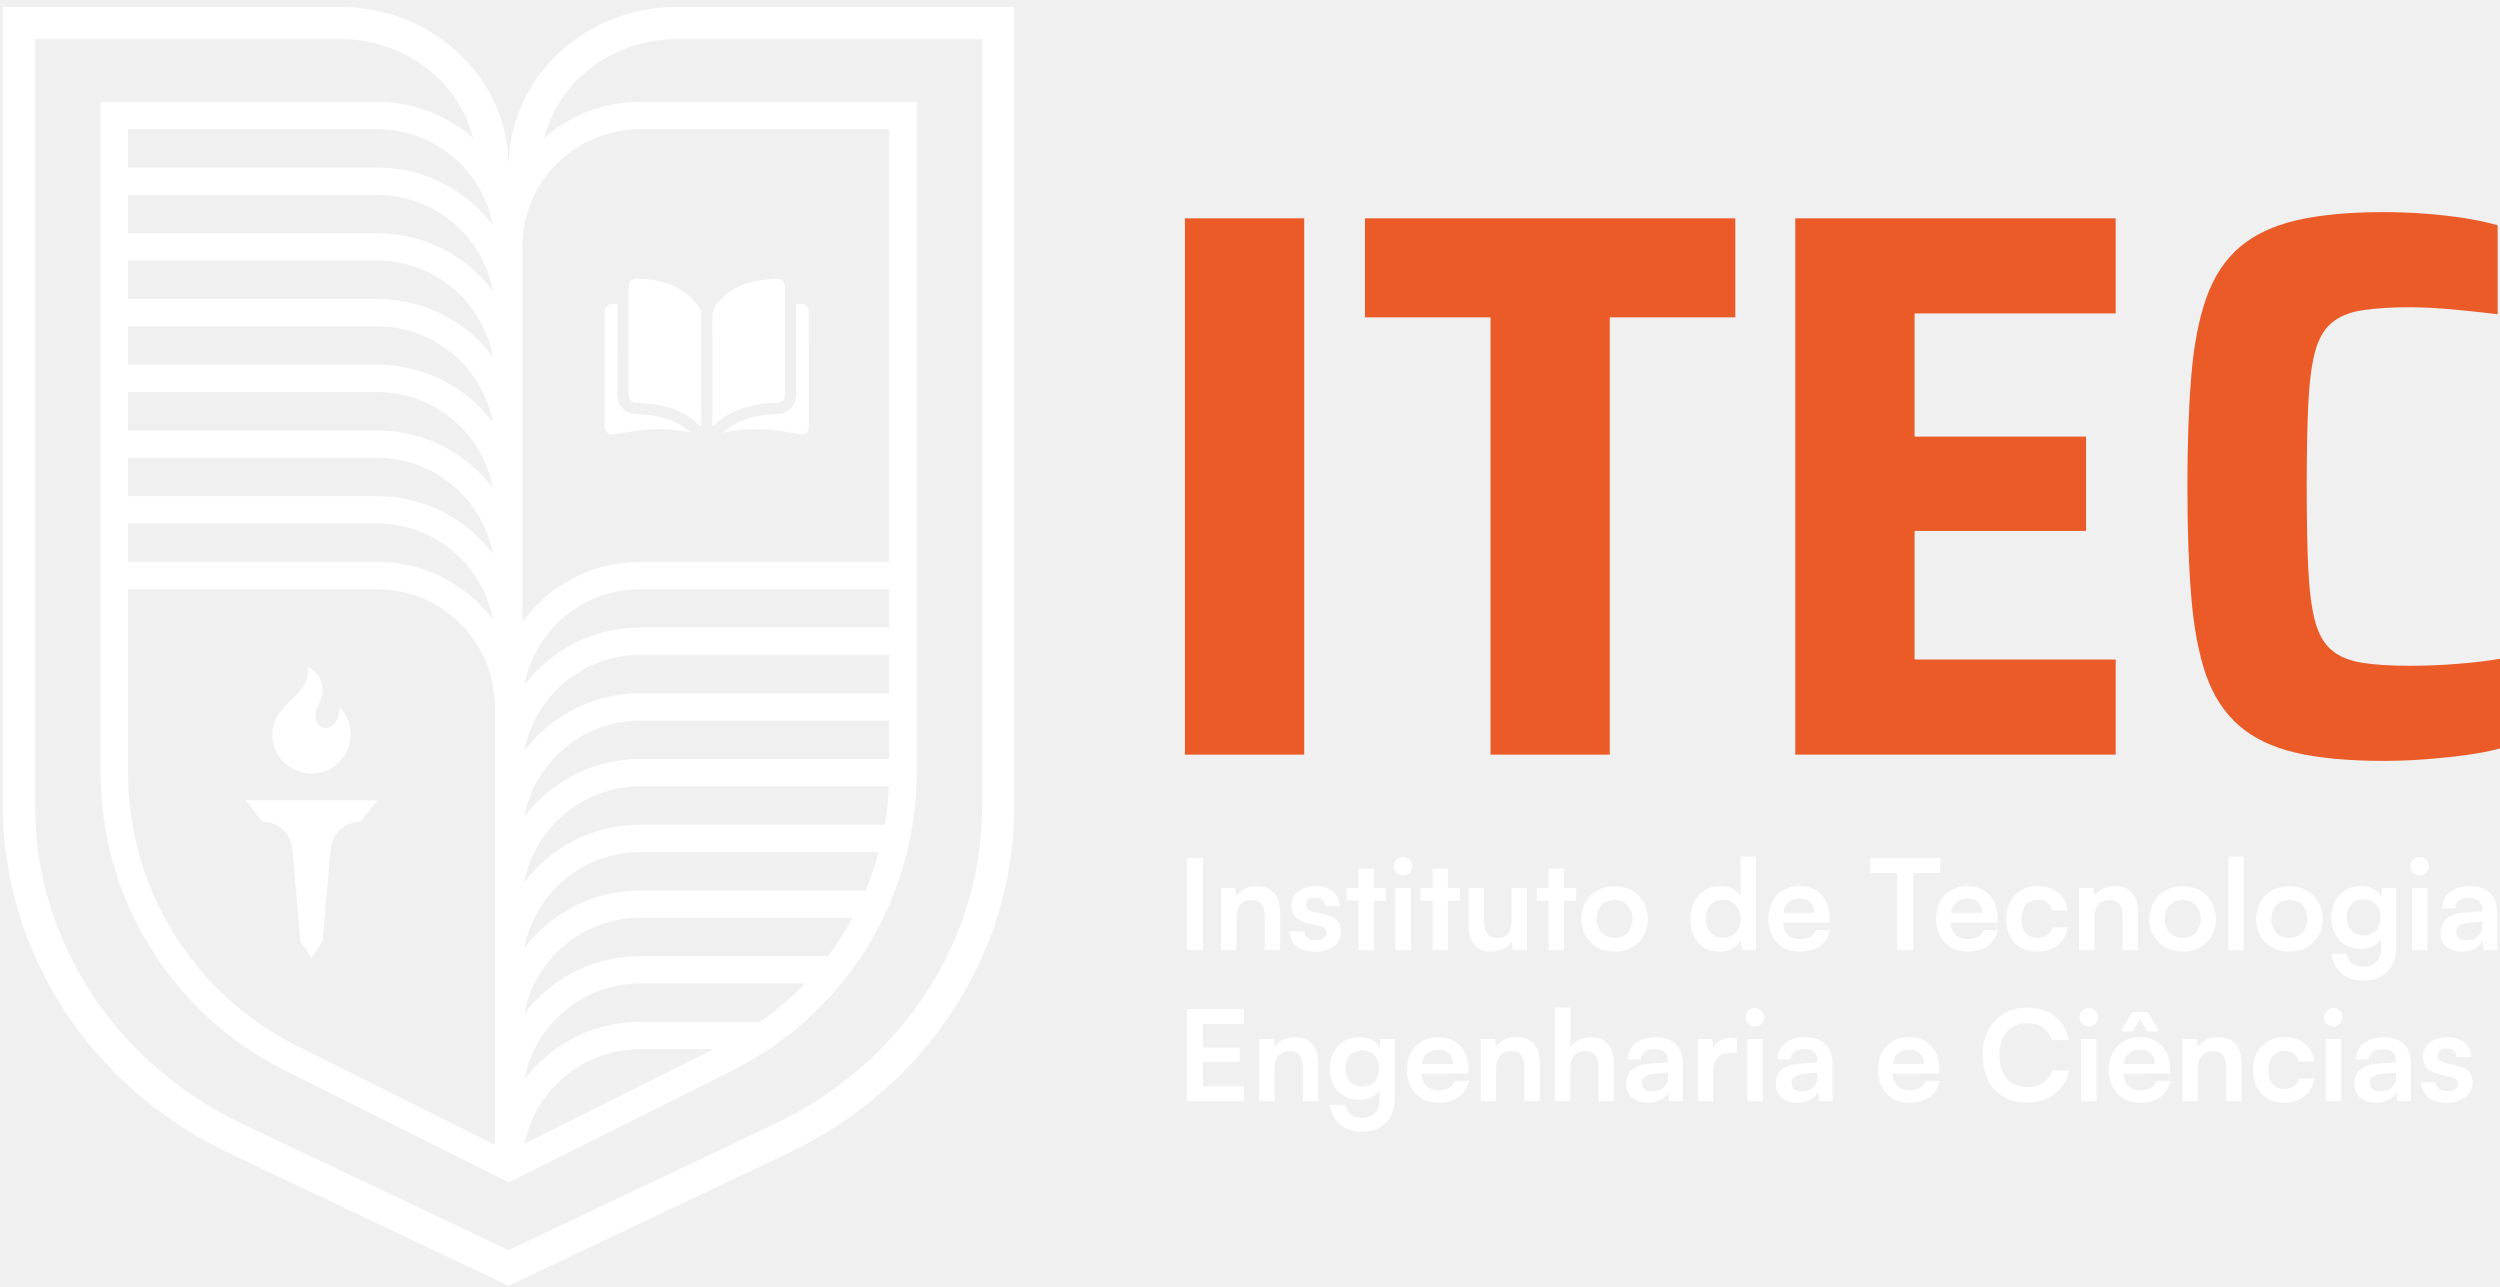
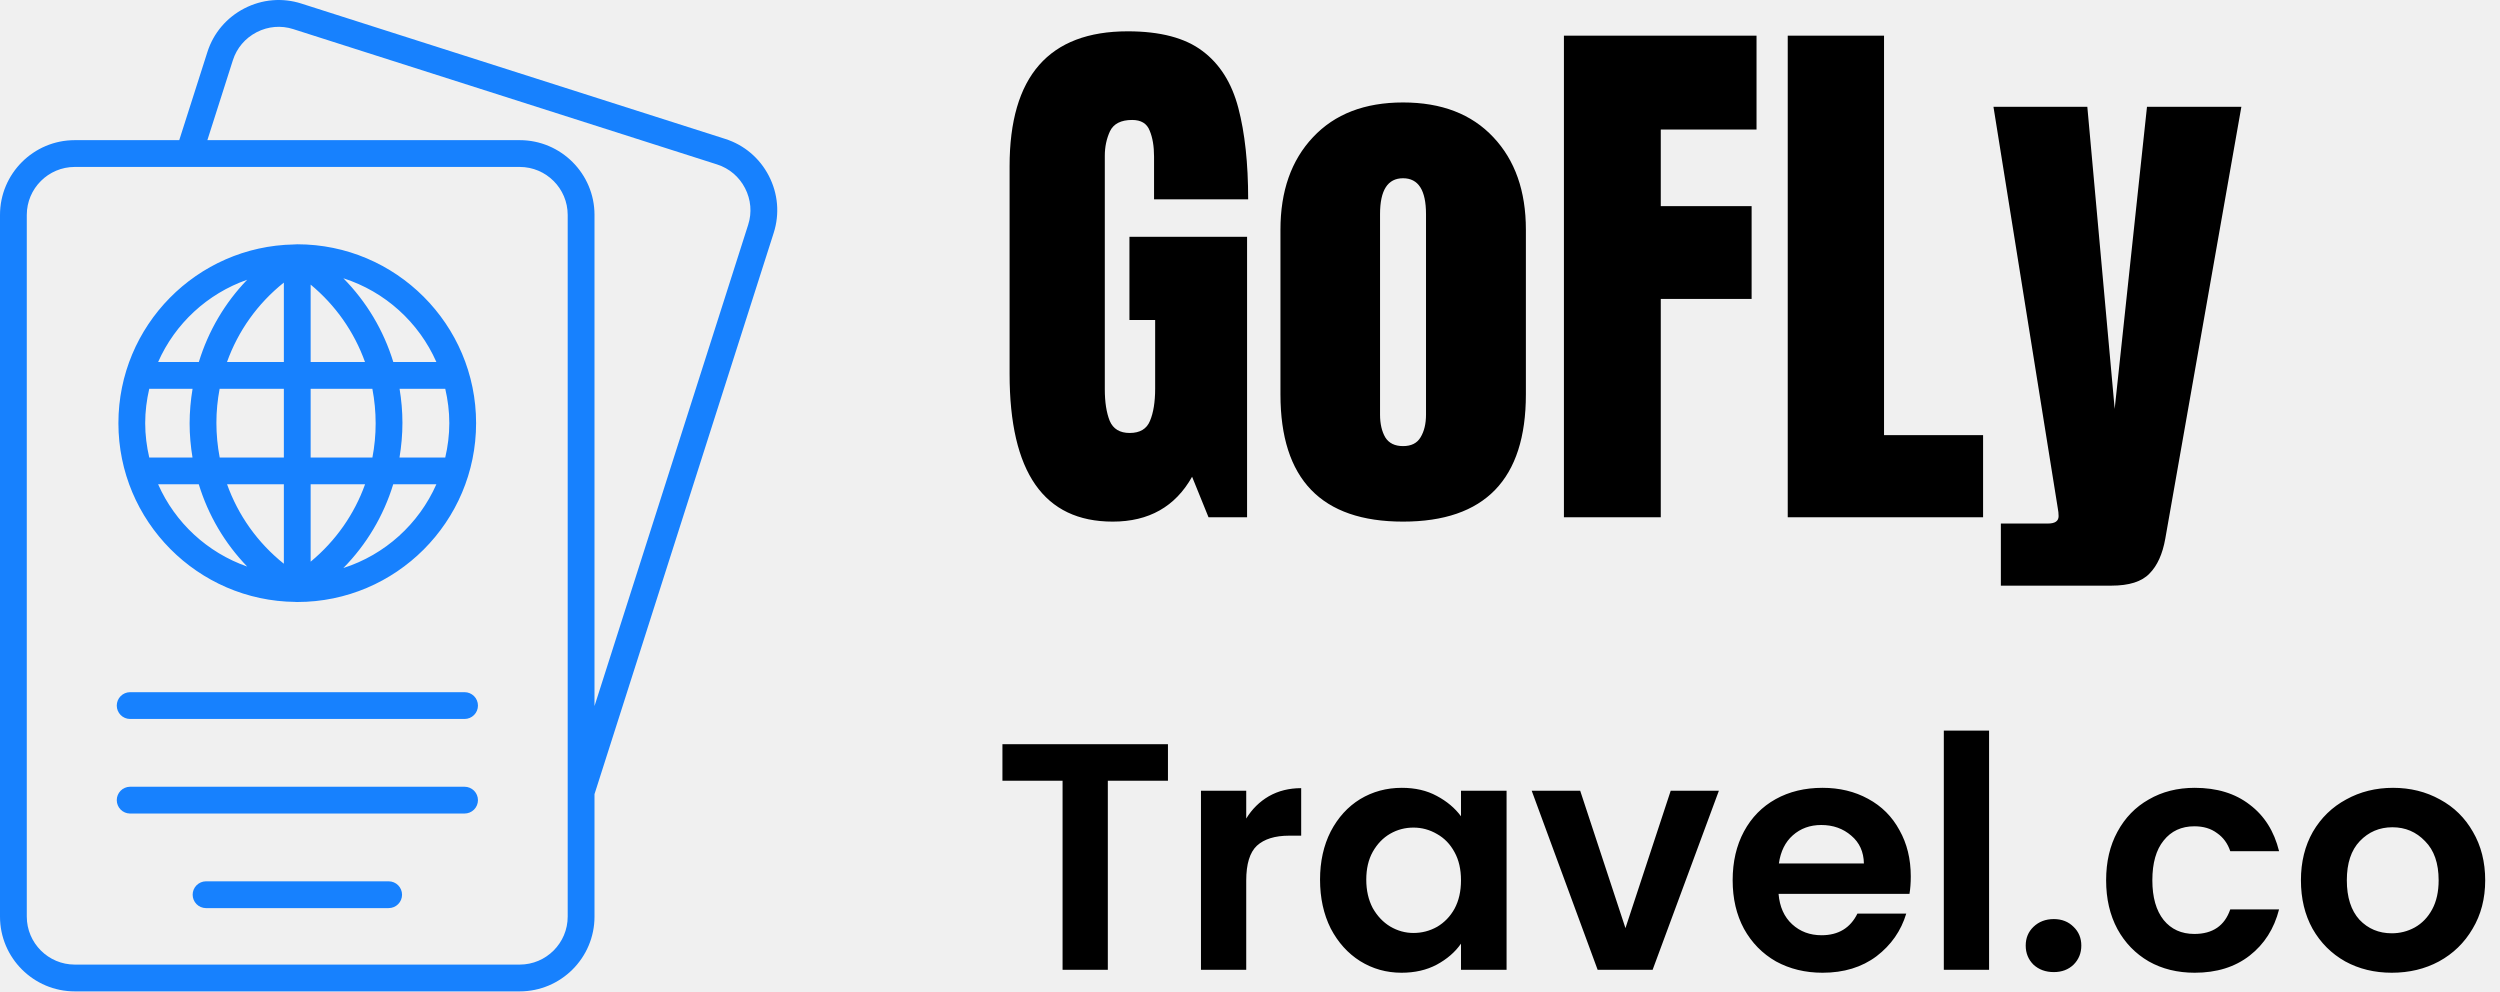
- <svg xmlns="http://www.w3.org/2000/svg" width="169" height="87" viewBox="0 0 169 87" fill="none">
-   <path d="M19.771 57.488L20.305 63.613L21.055 64.738L21.806 63.613L22.34 57.488C22.388 56.401 23.284 55.544 24.373 55.544L25.514 54.1H16.597L17.738 55.544C18.827 55.544 19.723 56.401 19.771 57.488Z" fill="white" />
-   <path d="M21.055 52.294C22.519 52.294 23.706 51.107 23.706 49.643C23.706 48.938 23.431 48.297 22.982 47.822C22.8 50.024 20.668 49.369 21.526 47.649C22.048 46.602 21.803 45.573 20.785 45.063C21.166 46.967 18.403 47.487 18.403 49.642C18.404 51.107 19.59 52.294 21.055 52.294Z" fill="white" />
-   <path d="M40.882 20.926C41.06 20.568 41.218 20.498 41.735 20.556C41.735 20.61 41.735 20.667 41.735 20.724C41.735 22.695 41.736 24.665 41.733 26.636C41.733 26.96 41.804 27.258 42.013 27.515C42.257 27.813 42.573 27.961 42.956 27.989C43.412 28.023 43.87 28.047 44.32 28.124C45.098 28.258 45.821 28.541 46.447 29.038C46.51 29.088 46.571 29.142 46.632 29.194C46.645 29.205 46.655 29.22 46.676 29.243C46.4 29.195 46.139 29.142 45.876 29.105C45.099 28.997 44.318 28.97 43.54 29.058C42.868 29.134 42.2 29.25 41.532 29.356C41.211 29.407 41.039 29.316 40.881 28.982C40.882 26.298 40.882 23.612 40.882 20.926Z" fill="white" />
-   <path d="M47.393 28.831C47.188 28.66 47.003 28.49 46.802 28.34C46.059 27.789 45.215 27.474 44.306 27.342C43.891 27.281 43.468 27.257 43.047 27.23C42.694 27.207 42.5 27.021 42.5 26.669C42.5 24.245 42.5 21.82 42.5 19.396C42.5 19.017 42.713 18.826 43.095 18.836C43.784 18.857 44.461 18.943 45.117 19.168C46.014 19.476 46.759 19.987 47.278 20.794C47.344 20.898 47.393 21.034 47.394 21.157C47.401 23.693 47.4 26.229 47.4 28.765C47.398 28.784 47.395 28.802 47.393 28.831Z" fill="white" />
-   <path d="M48.16 28.829C48.16 28.764 48.16 28.71 48.16 28.657C48.16 26.237 48.167 23.818 48.152 21.398C48.149 21.037 48.272 20.762 48.489 20.496C49.169 19.659 50.071 19.198 51.107 18.994C51.571 18.904 52.048 18.877 52.522 18.84C52.849 18.815 53.059 19.041 53.06 19.387C53.061 20.729 53.06 22.071 53.06 23.414C53.06 24.486 53.06 25.56 53.06 26.633C53.06 27.036 52.877 27.222 52.469 27.23C51.486 27.249 50.533 27.41 49.633 27.824C49.141 28.05 48.693 28.346 48.302 28.724C48.27 28.755 48.237 28.786 48.203 28.817C48.198 28.821 48.187 28.821 48.16 28.829Z" fill="white" />
-   <path d="M53.824 20.55C53.98 20.55 54.115 20.54 54.249 20.552C54.471 20.571 54.649 20.762 54.673 20.989C54.678 21.03 54.678 21.07 54.678 21.111C54.678 23.675 54.679 26.239 54.675 28.803C54.675 28.919 54.647 29.047 54.591 29.148C54.494 29.324 54.323 29.401 54.122 29.367C53.764 29.308 53.41 29.227 53.051 29.173C51.665 28.964 50.281 28.935 48.862 29.259C48.954 29.177 49.013 29.116 49.079 29.064C49.751 28.524 50.532 28.234 51.371 28.1C51.755 28.038 52.147 28.015 52.535 27.995C53.319 27.955 53.822 27.441 53.824 26.651C53.825 24.815 53.824 22.978 53.824 21.142C53.824 20.948 53.824 20.756 53.824 20.55Z" fill="white" />
-   <path d="M66.393 2.641V54.497C66.393 58.949 65.087 63.307 62.615 67.099C60.133 70.909 56.583 73.983 52.348 75.992L34.383 84.51L16.417 75.992C12.183 73.984 8.633 70.909 6.15 67.099C3.678 63.307 2.372 58.949 2.372 54.497V2.641H22.988C28.073 2.641 32.211 6.514 32.211 11.275C32.211 12.475 33.183 13.447 34.383 13.447C35.582 13.447 36.555 12.475 36.555 11.275C36.555 6.514 40.691 2.641 45.777 2.641H66.393ZM68.565 0.469H45.777C39.483 0.469 34.383 5.307 34.383 11.275C34.383 5.307 29.282 0.469 22.988 0.469H0.2V54.497C0.2 64.43 6.119 73.512 15.488 77.955L34.384 86.915L53.28 77.955C62.649 73.512 68.566 64.43 68.566 54.497V0.469H68.565Z" fill="white" />
-   <path d="M19.234 72.348L34.383 79.921L49.531 72.348C53.27 70.478 56.407 67.611 58.604 64.057C60.801 60.502 61.963 56.413 61.963 52.233V6.883H43.268C39.343 6.883 35.95 9.199 34.383 12.535C32.815 9.199 29.422 6.883 25.498 6.883H6.803V52.232C6.803 56.411 7.965 60.501 10.162 64.055C12.358 67.611 15.496 70.478 19.234 72.348ZM43.268 55.749C40.079 55.749 37.24 57.28 35.447 59.645C36.141 55.958 39.383 53.158 43.268 53.158H60.089C60.05 54.029 59.958 54.895 59.81 55.749H43.268ZM59.4 57.6C59.162 58.482 58.865 59.347 58.513 60.192H43.269C40.08 60.192 37.242 61.723 35.449 64.088C36.142 60.401 39.384 57.6 43.269 57.6H59.4ZM43.268 51.307C40.079 51.307 37.24 52.838 35.447 55.203C36.141 51.516 39.383 48.715 43.268 48.715H60.112V51.307H43.268ZM43.268 46.864C40.079 46.864 37.24 48.395 35.447 50.76C36.141 47.073 39.383 44.273 43.268 44.273H60.112V46.864H43.268ZM43.268 42.422C40.079 42.422 37.24 43.953 35.447 46.318C36.141 42.631 39.383 39.83 43.268 39.83H60.112V42.422H43.268ZM25.498 17.618C29.383 17.618 32.626 20.418 33.319 24.106C31.526 21.741 28.687 20.21 25.498 20.21H8.654V17.618H25.498ZM8.654 15.768V13.176H25.498C29.383 13.176 32.626 15.975 33.319 19.663C31.526 17.299 28.687 15.768 25.498 15.768H8.654ZM25.498 22.061C29.383 22.061 32.626 24.86 33.319 28.548C31.526 26.183 28.687 24.652 25.498 24.652H8.654V22.061H25.498ZM25.498 26.503C29.383 26.503 32.626 29.302 33.319 32.991C31.526 30.626 28.687 29.095 25.498 29.095H8.654V26.503H25.498ZM25.498 30.946C29.383 30.946 32.626 33.745 33.319 37.433C31.526 35.068 28.687 33.537 25.498 33.537H8.654V30.946H25.498ZM25.498 35.388C29.383 35.388 32.626 38.187 33.319 41.876C31.526 39.511 28.687 37.98 25.498 37.98H8.654V35.388H25.498ZM35.466 77.311C36.2 73.674 39.419 70.927 43.268 70.927H48.232L35.466 77.311ZM51.394 69.076H43.268C40.079 69.076 37.24 70.608 35.447 72.972C36.141 69.285 39.383 66.485 43.268 66.485H54.4C53.485 67.444 52.478 68.31 51.394 69.076ZM55.966 64.634H43.268C40.079 64.634 37.24 66.165 35.447 68.53C36.141 64.843 39.383 62.042 43.268 62.042H57.628C57.438 62.393 57.241 62.741 57.029 63.083C56.699 63.618 56.343 64.133 55.966 64.634ZM35.308 16.693C35.308 12.304 38.879 8.734 43.268 8.734H60.112V37.98H43.268C39.994 37.98 37.092 39.593 35.308 42.066V16.693ZM25.498 8.734C29.383 8.734 32.626 11.533 33.319 15.221C31.526 12.856 28.687 11.325 25.498 11.325H8.654V8.734H25.498ZM8.654 39.83H25.498C29.887 39.83 33.457 43.401 33.457 47.79V77.389L20.063 70.691C16.632 68.975 13.753 66.345 11.736 63.081C9.72 59.818 8.654 56.066 8.654 52.231V39.83Z" fill="white" />
-   <path d="M80.102 51.014V14.759H88.164V51.014H80.102Z" fill="#EA5B28" />
-   <path d="M100.759 51.014V21.452H92.274V14.759H117.305V21.452H108.82V51.014H100.759Z" fill="#EA5B28" />
-   <path d="M121.361 51.014V14.759H143.019V21.188H129.424V29.514H141.018V35.89H129.424V44.584H143.02V51.012H121.361V51.014Z" fill="#EA5B28" />
-   <path d="M161.147 51.436C158.758 51.436 156.774 51.251 155.193 50.883C153.612 50.515 152.329 49.9 151.346 49.039C150.363 48.178 149.625 47.045 149.133 45.641C148.64 44.236 148.307 42.478 148.132 40.371C147.955 38.264 147.869 35.77 147.869 32.888C147.869 30.008 147.956 27.513 148.132 25.405C148.307 23.298 148.65 21.532 149.16 20.108C149.668 18.685 150.416 17.553 151.399 16.71C152.383 15.867 153.666 15.261 155.245 14.892C156.826 14.523 158.793 14.339 161.147 14.339C162.061 14.339 162.991 14.374 163.94 14.444C164.888 14.514 165.802 14.621 166.68 14.759C167.558 14.9 168.278 15.059 168.841 15.234V21.242C167.963 21.137 167.163 21.049 166.444 20.979C165.723 20.909 165.073 20.856 164.494 20.821C163.914 20.786 163.396 20.768 162.94 20.768C161.605 20.768 160.507 20.84 159.647 20.979C158.786 21.119 158.101 21.409 157.593 21.849C157.083 22.289 156.714 22.947 156.486 23.825C156.257 24.703 156.109 25.88 156.038 27.356C155.967 28.831 155.933 30.676 155.933 32.888C155.933 35.102 155.968 36.946 156.038 38.42C156.109 39.896 156.257 41.074 156.486 41.951C156.714 42.829 157.083 43.487 157.593 43.927C158.101 44.367 158.786 44.657 159.647 44.797C160.508 44.938 161.605 45.008 162.94 45.008C163.959 45.008 165.022 44.965 166.128 44.876C167.234 44.788 168.192 44.675 169 44.533V50.593C168.367 50.77 167.604 50.918 166.708 51.041C165.812 51.164 164.881 51.259 163.916 51.331C162.947 51.4 162.024 51.436 161.147 51.436Z" fill="#EA5B28" />
-   <path d="M81.318 64.229H80.23V58.009H81.318V64.229Z" fill="white" />
-   <path d="M82.543 64.229V60.026H83.505L83.59 60.571C83.855 60.146 84.365 59.899 84.935 59.899C85.99 59.899 86.535 60.554 86.535 61.643V64.231H85.496V61.89C85.496 61.183 85.147 60.843 84.612 60.843C83.973 60.843 83.582 61.286 83.582 61.967V64.231H82.543V64.229Z" fill="white" />
-   <path d="M88.168 62.953C88.176 63.319 88.448 63.549 88.924 63.549C89.41 63.549 89.673 63.354 89.673 63.048C89.673 62.834 89.562 62.682 89.187 62.597L88.431 62.419C87.674 62.249 87.307 61.892 87.307 61.22C87.307 60.394 88.004 59.9 88.974 59.9C89.919 59.9 90.557 60.445 90.566 61.261H89.579C89.571 60.904 89.332 60.675 88.933 60.675C88.524 60.675 88.286 60.862 88.286 61.176C88.286 61.415 88.474 61.568 88.831 61.653L89.588 61.831C90.295 61.993 90.651 62.316 90.651 62.963C90.651 63.814 89.928 64.341 88.889 64.341C87.842 64.341 87.179 63.78 87.179 62.955H88.168V62.953Z" fill="white" />
-   <path d="M91.834 64.229V60.893H91.026V60.026H91.834V58.716H92.873V60.026H93.689V60.893H92.872V64.229H91.834Z" fill="white" />
-   <path d="M94.217 58.554C94.217 58.205 94.497 57.932 94.855 57.932C95.195 57.932 95.477 58.205 95.477 58.554C95.477 58.903 95.196 59.184 94.855 59.184C94.497 59.184 94.217 58.902 94.217 58.554ZM94.335 60.026H95.374V64.229H94.335V60.026Z" fill="white" />
-   <path d="M96.838 64.229V60.893H96.03V60.026H96.838V58.716H97.877V60.026H98.694V60.893H97.877V64.229H96.838Z" fill="white" />
-   <path d="M103.227 60.026V64.229H102.265L102.188 63.668C101.933 64.067 101.388 64.34 100.827 64.34C99.857 64.34 99.286 63.684 99.286 62.655V60.026H100.325V62.289C100.325 63.089 100.639 63.413 101.218 63.413C101.874 63.413 102.188 63.03 102.188 62.23V60.026H103.227Z" fill="white" />
-   <path d="M104.691 64.229V60.893H103.883V60.026H104.691V58.716H105.729V60.026H106.547V60.893H105.729V64.229H104.691Z" fill="white" />
-   <path d="M109.148 59.907C110.45 59.907 111.394 60.809 111.394 62.119C111.394 63.429 110.45 64.332 109.148 64.332C107.846 64.332 106.902 63.429 106.902 62.119C106.902 60.808 107.846 59.907 109.148 59.907ZM109.148 63.404C109.863 63.404 110.357 62.884 110.357 62.119C110.357 61.353 109.863 60.834 109.148 60.834C108.433 60.834 107.94 61.353 107.94 62.119C107.941 62.884 108.435 63.404 109.148 63.404Z" fill="white" />
-   <path d="M114.27 62.145C114.27 60.835 115.037 59.899 116.305 59.899C116.891 59.899 117.411 60.146 117.675 60.563V57.898H118.705V64.229H117.752L117.685 63.574C117.43 64.059 116.885 64.34 116.247 64.34C115.027 64.34 114.27 63.447 114.27 62.145ZM117.664 62.11C117.664 61.353 117.196 60.826 116.473 60.826C115.75 60.826 115.308 61.361 115.308 62.11C115.308 62.859 115.75 63.386 116.473 63.386C117.198 63.388 117.664 62.868 117.664 62.11Z" fill="white" />
-   <path d="M119.536 62.127C119.536 60.808 120.395 59.898 121.629 59.898C122.888 59.898 123.688 60.739 123.688 62.05V62.365L120.523 62.373C120.6 63.114 120.991 63.487 121.681 63.487C122.251 63.487 122.625 63.266 122.744 62.867H123.706C123.527 63.785 122.761 64.338 121.663 64.338C120.413 64.34 119.536 63.429 119.536 62.127ZM120.549 61.711H122.659C122.659 61.132 122.259 60.749 121.637 60.749C121.025 60.749 120.651 61.081 120.549 61.711Z" fill="white" />
-   <path d="M126.428 58.009H131.159V59.013H129.338V64.229H128.249V59.013H126.428V58.009Z" fill="white" />
-   <path d="M130.877 62.127C130.877 60.808 131.736 59.898 132.971 59.898C134.231 59.898 135.029 60.739 135.029 62.05V62.365L131.864 62.373C131.941 63.114 132.333 63.487 133.022 63.487C133.593 63.487 133.966 63.266 134.085 62.867H135.047C134.869 63.785 134.103 64.338 133.004 64.338C131.754 64.34 130.877 63.429 130.877 62.127ZM131.89 61.711H134C134 61.132 133.601 60.749 132.979 60.749C132.366 60.749 131.991 61.081 131.89 61.711Z" fill="white" />
-   <path d="M137.718 59.898C138.867 59.898 139.65 60.536 139.76 61.549H138.722C138.603 61.072 138.254 60.826 137.76 60.826C137.096 60.826 136.654 61.328 136.654 62.119C136.654 62.911 137.062 63.404 137.726 63.404C138.246 63.404 138.611 63.149 138.722 62.689H139.769C139.64 63.667 138.824 64.34 137.726 64.34C136.45 64.34 135.616 63.455 135.616 62.119C135.616 60.818 136.476 59.898 137.718 59.898Z" fill="white" />
-   <path d="M140.542 64.229V60.026H141.503L141.588 60.571C141.853 60.146 142.363 59.899 142.933 59.899C143.988 59.899 144.533 60.554 144.533 61.643V64.231H143.495V61.89C143.495 61.183 143.145 60.843 142.61 60.843C141.971 60.843 141.58 61.286 141.58 61.967V64.231H140.542V64.229Z" fill="white" />
-   <path d="M147.553 59.907C148.855 59.907 149.799 60.809 149.799 62.119C149.799 63.429 148.855 64.332 147.553 64.332C146.251 64.332 145.307 63.429 145.307 62.119C145.307 60.808 146.251 59.907 147.553 59.907ZM147.553 63.404C148.268 63.404 148.762 62.884 148.762 62.119C148.762 61.353 148.268 60.834 147.553 60.834C146.838 60.834 146.344 61.353 146.344 62.119C146.345 62.884 146.838 63.404 147.553 63.404Z" fill="white" />
-   <path d="M150.641 64.229V57.898H151.67V64.229H150.641Z" fill="white" />
-   <path d="M154.759 59.907C156.061 59.907 157.005 60.809 157.005 62.119C157.005 63.429 156.061 64.332 154.759 64.332C153.458 64.332 152.513 63.429 152.513 62.119C152.513 60.808 153.458 59.907 154.759 59.907ZM154.759 63.404C155.474 63.404 155.968 62.884 155.968 62.119C155.968 61.353 155.474 60.834 154.759 60.834C154.044 60.834 153.551 61.353 153.551 62.119C153.551 62.884 154.044 63.404 154.759 63.404Z" fill="white" />
-   <path d="M159.592 59.889C160.222 59.889 160.715 60.154 160.962 60.604L161.022 60.026H161.984V64.016C161.984 65.42 161.142 66.296 159.779 66.296C158.57 66.296 157.745 65.607 157.618 64.483H158.657C158.724 65.028 159.142 65.35 159.781 65.35C160.496 65.35 160.954 64.9 160.954 64.201V63.503C160.69 63.895 160.172 64.141 159.567 64.141C158.376 64.141 157.594 63.248 157.594 62.032C157.592 60.808 158.392 59.889 159.592 59.889ZM159.771 63.242C160.486 63.242 160.929 62.74 160.929 62.007C160.929 61.292 160.494 60.799 159.771 60.799C159.082 60.799 158.639 61.318 158.639 62.007C158.639 62.714 159.09 63.242 159.771 63.242Z" fill="white" />
-   <path d="M162.935 58.554C162.935 58.205 163.215 57.932 163.573 57.932C163.913 57.932 164.193 58.205 164.193 58.554C164.193 58.903 163.913 59.184 163.573 59.184C163.217 59.184 162.935 58.902 162.935 58.554ZM163.055 60.026H164.093V64.229H163.055V60.026Z" fill="white" />
-   <path d="M164.977 63.03C164.977 62.256 165.538 61.77 166.534 61.694L167.794 61.601V61.508C167.794 60.938 167.454 60.708 166.926 60.708C166.314 60.708 165.974 60.963 165.974 61.406H165.089C165.089 60.495 165.838 59.9 166.978 59.9C168.11 59.9 168.807 60.513 168.807 61.678V64.231H167.896L167.819 63.61C167.641 64.044 167.071 64.341 166.415 64.341C165.522 64.34 164.977 63.821 164.977 63.03ZM167.802 62.527V62.306L166.925 62.374C166.279 62.434 166.032 62.647 166.032 62.987C166.032 63.37 166.287 63.557 166.755 63.557C167.393 63.557 167.802 63.174 167.802 62.527Z" fill="white" />
-   <path d="M80.23 74.439V68.219H84.093V69.222H81.318V70.822H83.803V71.784H81.318V73.435H84.092V74.439H80.23Z" fill="white" />
-   <path d="M85.122 74.439V70.235H86.084L86.168 70.78C86.433 70.356 86.943 70.109 87.513 70.109C88.568 70.109 89.113 70.764 89.113 71.853V74.44H88.075V72.1C88.075 71.393 87.725 71.053 87.19 71.053C86.552 71.053 86.16 71.495 86.16 72.177V74.44H85.122V74.439Z" fill="white" />
-   <path d="M91.895 70.099C92.525 70.099 93.019 70.364 93.266 70.814L93.325 70.235H94.287V74.226C94.287 75.63 93.445 76.506 92.082 76.506C90.874 76.506 90.048 75.816 89.921 74.693H90.96C91.029 75.238 91.446 75.56 92.084 75.56C92.799 75.56 93.257 75.109 93.257 74.411V73.713C92.993 74.104 92.475 74.351 91.871 74.351C90.679 74.351 89.897 73.458 89.897 72.241C89.894 71.018 90.694 70.099 91.895 70.099ZM92.073 73.451C92.788 73.451 93.231 72.95 93.231 72.217C93.231 71.502 92.796 71.008 92.073 71.008C91.384 71.008 90.941 71.528 90.941 72.217C90.941 72.924 91.392 73.451 92.073 73.451Z" fill="white" />
-   <path d="M95.11 72.337C95.11 71.018 95.969 70.107 97.204 70.107C98.462 70.107 99.262 70.949 99.262 72.26V72.575L96.097 72.583C96.174 73.323 96.566 73.697 97.255 73.697C97.826 73.697 98.199 73.476 98.318 73.076H99.28C99.102 73.995 98.335 74.548 97.237 74.548C95.987 74.55 95.11 73.639 95.11 72.337ZM96.123 71.92H98.233C98.233 71.342 97.834 70.958 97.212 70.958C96.599 70.958 96.225 71.29 96.123 71.92Z" fill="white" />
-   <path d="M100.096 74.439V70.235H101.058L101.143 70.78C101.407 70.356 101.917 70.109 102.488 70.109C103.543 70.109 104.088 70.764 104.088 71.853V74.44H103.049V72.1C103.049 71.393 102.699 71.053 102.164 71.053C101.526 71.053 101.134 71.495 101.134 72.177V74.44H100.096V74.439Z" fill="white" />
-   <path d="M105.108 74.439V68.108H106.155V70.78C106.419 70.372 106.911 70.109 107.516 70.109C108.554 70.109 109.098 70.764 109.098 71.853V74.44H108.059V72.1C108.059 71.393 107.71 71.053 107.183 71.053C106.527 71.053 106.144 71.513 106.144 72.142V74.439H105.108Z" fill="white" />
-   <path d="M109.93 73.24C109.93 72.465 110.492 71.98 111.487 71.904L112.747 71.811V71.718C112.747 71.147 112.407 70.918 111.88 70.918C111.267 70.918 110.927 71.173 110.927 71.615H110.042C110.042 70.705 110.791 70.11 111.931 70.11C113.063 70.11 113.76 70.722 113.76 71.888V74.44H112.85L112.773 73.82C112.595 74.254 112.024 74.551 111.369 74.551C110.475 74.549 109.93 74.03 109.93 73.24ZM112.757 72.738V72.516L111.88 72.585C111.234 72.644 110.987 72.858 110.987 73.198C110.987 73.581 111.242 73.768 111.71 73.768C112.348 73.767 112.757 73.384 112.757 72.738Z" fill="white" />
-   <path d="M117.418 71.18H117.035C116.286 71.18 115.818 71.579 115.818 72.397V74.439H114.779V70.243H115.757L115.816 70.856C115.995 70.439 116.395 70.158 116.956 70.158C117.101 70.158 117.245 70.176 117.416 70.218V71.18H117.418Z" fill="white" />
-   <path d="M118.005 68.763C118.005 68.414 118.285 68.141 118.643 68.141C118.983 68.141 119.265 68.414 119.265 68.763C119.265 69.113 118.984 69.394 118.643 69.394C118.285 69.394 118.005 69.112 118.005 68.763ZM118.125 70.235H119.163V74.439H118.125V70.235Z" fill="white" />
-   <path d="M120.047 73.24C120.047 72.465 120.608 71.98 121.604 71.904L122.864 71.811V71.718C122.864 71.147 122.524 70.918 121.996 70.918C121.384 70.918 121.044 71.173 121.044 71.615H120.159C120.159 70.705 120.908 70.11 122.048 70.11C123.179 70.11 123.877 70.722 123.877 71.888V74.44H122.966L122.889 73.82C122.711 74.254 122.141 74.551 121.485 74.551C120.591 74.549 120.047 74.03 120.047 73.24ZM122.872 72.738V72.516L121.995 72.585C121.349 72.644 121.102 72.858 121.102 73.198C121.102 73.581 121.357 73.768 121.825 73.768C122.463 73.767 122.872 73.384 122.872 72.738Z" fill="white" />
-   <path d="M126.946 72.337C126.946 71.018 127.805 70.107 129.04 70.107C130.3 70.107 131.098 70.949 131.098 72.26V72.575L127.934 72.583C128.01 73.323 128.402 73.697 129.091 73.697C129.662 73.697 130.035 73.476 130.154 73.076H131.116C130.938 73.995 130.172 74.548 129.073 74.548C127.823 74.55 126.946 73.639 126.946 72.337ZM127.959 71.92H130.069C130.069 71.342 129.67 70.958 129.048 70.958C128.435 70.958 128.062 71.29 127.959 71.92Z" fill="white" />
-   <path d="M134.024 71.333C134.024 69.401 135.241 68.117 137.062 68.117C138.534 68.117 139.632 68.977 139.846 70.312H138.696C138.483 69.589 137.862 69.164 137.037 69.164C135.887 69.164 135.164 69.998 135.164 71.325C135.164 72.645 135.896 73.495 137.037 73.495C137.879 73.495 138.526 73.052 138.73 72.363H139.862C139.623 73.673 138.483 74.541 137.011 74.541C135.199 74.541 134.024 73.281 134.024 71.333Z" fill="white" />
-   <path d="M140.567 68.763C140.567 68.414 140.848 68.141 141.205 68.141C141.545 68.141 141.827 68.414 141.827 68.763C141.827 69.113 141.547 69.394 141.205 69.394C140.848 69.394 140.567 69.112 140.567 68.763ZM140.686 70.235H141.725V74.439H140.686V70.235Z" fill="white" />
-   <path d="M142.549 72.337C142.549 71.018 143.409 70.107 144.643 70.107C145.903 70.107 146.702 70.949 146.702 72.26V72.574L143.537 72.582C143.614 73.323 144.005 73.697 144.694 73.697C145.265 73.697 145.639 73.475 145.757 73.076H146.719C146.541 73.995 145.775 74.548 144.677 74.548C143.426 74.549 142.549 73.639 142.549 72.337ZM143.367 69.733L144.133 68.406H145.196L145.962 69.733H145.154L144.669 68.891L144.175 69.733H143.367ZM143.562 71.92H145.672C145.672 71.341 145.273 70.958 144.651 70.958C144.039 70.958 143.665 71.29 143.562 71.92Z" fill="white" />
-   <path d="M147.535 74.439V70.235H148.497L148.582 70.78C148.846 70.356 149.356 70.109 149.927 70.109C150.982 70.109 151.527 70.764 151.527 71.853V74.44H150.488V72.1C150.488 71.393 150.139 71.053 149.603 71.053C148.965 71.053 148.574 71.495 148.574 72.177V74.44H147.535V74.439Z" fill="white" />
-   <path d="M154.402 70.107C155.551 70.107 156.334 70.745 156.444 71.758H155.406C155.287 71.282 154.937 71.035 154.444 71.035C153.78 71.035 153.337 71.537 153.337 72.329C153.337 73.121 153.746 73.615 154.41 73.615C154.929 73.615 155.295 73.36 155.406 72.9H156.452C156.324 73.878 155.508 74.551 154.41 74.551C153.134 74.551 152.3 73.666 152.3 72.33C152.3 71.027 153.159 70.107 154.402 70.107Z" fill="white" />
-   <path d="M157.107 68.763C157.107 68.414 157.387 68.141 157.745 68.141C158.085 68.141 158.367 68.414 158.367 68.763C158.367 69.113 158.086 69.394 157.745 69.394C157.387 69.394 157.107 69.112 157.107 68.763ZM157.225 70.235H158.264V74.439H157.225V70.235Z" fill="white" />
-   <path d="M159.149 73.24C159.149 72.465 159.71 71.98 160.706 71.904L161.966 71.811V71.718C161.966 71.147 161.626 70.918 161.099 70.918C160.486 70.918 160.146 71.173 160.146 71.615H159.261C159.261 70.705 160.01 70.11 161.15 70.11C162.282 70.11 162.979 70.722 162.979 71.888V74.44H162.069L161.992 73.82C161.814 74.254 161.243 74.551 160.587 74.551C159.693 74.549 159.149 74.03 159.149 73.24ZM161.974 72.738V72.516L161.097 72.585C160.451 72.644 160.204 72.858 160.204 73.198C160.204 73.581 160.459 73.768 160.927 73.768C161.565 73.767 161.974 73.384 161.974 72.738Z" fill="white" />
-   <path d="M164.661 73.163C164.669 73.528 164.942 73.759 165.418 73.759C165.904 73.759 166.167 73.563 166.167 73.257C166.167 73.044 166.056 72.891 165.683 72.806L164.926 72.628C164.169 72.458 163.802 72.101 163.802 71.429C163.802 70.603 164.499 70.11 165.469 70.11C166.414 70.11 167.052 70.655 167.061 71.471H166.074C166.066 71.113 165.827 70.884 165.428 70.884C165.019 70.884 164.781 71.072 164.781 71.386C164.781 71.625 164.969 71.777 165.326 71.862L166.083 72.04C166.79 72.202 167.146 72.526 167.146 73.172C167.146 74.023 166.423 74.551 165.384 74.551C164.338 74.551 163.674 73.99 163.674 73.164H164.661V73.163Z" fill="white" />
+ <svg xmlns="http://www.w3.org/2000/svg" width="116" height="46" viewBox="0 0 116 46" fill="none">
+   <path d="M54.193 34.53V36.225H51.403V45H49.303V36.225H46.513V34.53H54.193ZM57.825 37.98C58.095 37.54 58.445 37.195 58.875 36.945C59.315 36.695 59.815 36.57 60.375 36.57V38.775H59.82C59.16 38.775 58.66 38.93 58.32 39.24C57.99 39.55 57.825 40.09 57.825 40.86V45H55.725V36.69H57.825V37.98ZM61.25 40.815C61.25 39.975 61.415 39.23 61.745 38.58C62.085 37.93 62.54 37.43 63.11 37.08C63.69 36.73 64.335 36.555 65.045 36.555C65.665 36.555 66.205 36.68 66.665 36.93C67.135 37.18 67.51 37.495 67.79 37.875V36.69H69.905V45H67.79V43.785C67.52 44.175 67.145 44.5 66.665 44.76C66.195 45.01 65.65 45.135 65.03 45.135C64.33 45.135 63.69 44.955 63.11 44.595C62.54 44.235 62.085 43.73 61.745 43.08C61.415 42.42 61.25 41.665 61.25 40.815ZM67.79 40.845C67.79 40.335 67.69 39.9 67.49 39.54C67.29 39.17 67.02 38.89 66.68 38.7C66.34 38.5 65.975 38.4 65.585 38.4C65.195 38.4 64.835 38.495 64.505 38.685C64.175 38.875 63.905 39.155 63.695 39.525C63.495 39.885 63.395 40.315 63.395 40.815C63.395 41.315 63.495 41.755 63.695 42.135C63.905 42.505 64.175 42.79 64.505 42.99C64.845 43.19 65.205 43.29 65.585 43.29C65.975 43.29 66.34 43.195 66.68 43.005C67.02 42.805 67.29 42.525 67.49 42.165C67.69 41.795 67.79 41.355 67.79 40.845ZM75.421 43.065L77.521 36.69H79.756L76.681 45H74.131L71.071 36.69H73.321L75.421 43.065ZM88.66 40.665C88.66 40.965 88.64 41.235 88.6 41.475H82.525C82.575 42.075 82.785 42.545 83.155 42.885C83.525 43.225 83.98 43.395 84.52 43.395C85.3 43.395 85.855 43.06 86.185 42.39H88.45C88.21 43.19 87.75 43.85 87.07 44.37C86.39 44.88 85.555 45.135 84.565 45.135C83.765 45.135 83.045 44.96 82.405 44.61C81.775 44.25 81.28 43.745 80.92 43.095C80.57 42.445 80.395 41.695 80.395 40.845C80.395 39.985 80.57 39.23 80.92 38.58C81.27 37.93 81.76 37.43 82.39 37.08C83.02 36.73 83.745 36.555 84.565 36.555C85.355 36.555 86.06 36.725 86.68 37.065C87.31 37.405 87.795 37.89 88.135 38.52C88.485 39.14 88.66 39.855 88.66 40.665ZM86.485 40.065C86.475 39.525 86.28 39.095 85.9 38.775C85.52 38.445 85.055 38.28 84.505 38.28C83.985 38.28 83.545 38.44 83.185 38.76C82.835 39.07 82.62 39.505 82.54 40.065H86.485ZM92.293 33.9V45H90.193V33.9H92.293ZM95.298 45.105C94.918 45.105 94.603 44.99 94.353 44.76C94.113 44.52 93.993 44.225 93.993 43.875C93.993 43.525 94.113 43.235 94.353 43.005C94.603 42.765 94.918 42.645 95.298 42.645C95.668 42.645 95.973 42.765 96.213 43.005C96.453 43.235 96.573 43.525 96.573 43.875C96.573 44.225 96.453 44.52 96.213 44.76C95.973 44.99 95.668 45.105 95.298 45.105ZM97.724 40.845C97.724 39.985 97.899 39.235 98.249 38.595C98.599 37.945 99.084 37.445 99.704 37.095C100.324 36.735 101.034 36.555 101.834 36.555C102.864 36.555 103.714 36.815 104.384 37.335C105.064 37.845 105.519 38.565 105.749 39.495H103.484C103.364 39.135 103.159 38.855 102.869 38.655C102.589 38.445 102.239 38.34 101.819 38.34C101.219 38.34 100.744 38.56 100.394 39C100.044 39.43 99.869 40.045 99.869 40.845C99.869 41.635 100.044 42.25 100.394 42.69C100.744 43.12 101.219 43.335 101.819 43.335C102.669 43.335 103.224 42.955 103.484 42.195H105.749C105.519 43.095 105.064 43.81 104.384 44.34C103.704 44.87 102.854 45.135 101.834 45.135C101.034 45.135 100.324 44.96 99.704 44.61C99.084 44.25 98.599 43.75 98.249 43.11C97.899 42.46 97.724 41.705 97.724 40.845ZM110.978 45.135C110.178 45.135 109.458 44.96 108.818 44.61C108.178 44.25 107.673 43.745 107.303 43.095C106.943 42.445 106.763 41.695 106.763 40.845C106.763 39.995 106.948 39.245 107.318 38.595C107.698 37.945 108.213 37.445 108.863 37.095C109.513 36.735 110.238 36.555 111.038 36.555C111.838 36.555 112.563 36.735 113.213 37.095C113.863 37.445 114.373 37.945 114.743 38.595C115.123 39.245 115.313 39.995 115.313 40.845C115.313 41.695 115.118 42.445 114.728 43.095C114.348 43.745 113.828 44.25 113.168 44.61C112.518 44.96 111.788 45.135 110.978 45.135ZM110.978 43.305C111.358 43.305 111.713 43.215 112.043 43.035C112.383 42.845 112.653 42.565 112.853 42.195C113.053 41.825 113.153 41.375 113.153 40.845C113.153 40.055 112.943 39.45 112.523 39.03C112.113 38.6 111.608 38.385 111.008 38.385C110.408 38.385 109.903 38.6 109.493 39.03C109.093 39.45 108.893 40.055 108.893 40.845C108.893 41.635 109.088 42.245 109.478 42.675C109.878 43.095 110.378 43.305 110.978 43.305Z" fill="#000000" />
+   <path d="M51.631 24.203C48.44 24.203 46.845 21.918 46.845 17.348V7.712C46.845 3.539 48.673 1.453 52.329 1.453C53.836 1.453 54.991 1.758 55.795 2.367C56.599 2.968 57.154 3.848 57.458 5.008C57.763 6.167 57.915 7.581 57.915 9.248H53.548V7.268C53.548 6.785 53.48 6.383 53.345 6.062C53.218 5.731 52.947 5.566 52.532 5.566C52.016 5.566 51.673 5.74 51.504 6.087C51.343 6.434 51.263 6.815 51.263 7.229V18.059C51.263 18.66 51.339 19.15 51.492 19.531C51.652 19.904 51.961 20.09 52.418 20.09C52.892 20.09 53.205 19.904 53.358 19.531C53.519 19.15 53.599 18.651 53.599 18.033V14.847H52.406V10.987H57.864V24H56.075L55.313 22.121C54.534 23.509 53.307 24.203 51.631 24.203ZM65.101 24.203C61.309 24.203 59.413 22.235 59.413 18.3V10.657C59.413 8.863 59.917 7.433 60.924 6.366C61.931 5.291 63.324 4.754 65.101 4.754C66.887 4.754 68.283 5.291 69.29 6.366C70.297 7.433 70.801 8.863 70.801 10.657V18.3C70.801 22.235 68.901 24.203 65.101 24.203ZM65.101 20.699C65.482 20.699 65.753 20.564 65.913 20.293C66.083 20.014 66.167 19.662 66.167 19.239V9.934C66.167 8.825 65.812 8.271 65.101 8.271C64.39 8.271 64.034 8.825 64.034 9.934V19.239C64.034 19.662 64.115 20.014 64.276 20.293C64.445 20.564 64.72 20.699 65.101 20.699ZM72.566 24V1.656H81.503V6.011H77.06V9.565H81.275V13.869H77.06V24H72.566ZM82.951 24V1.656H87.419V20.191H92.015V24H82.951ZM92.84 27.174V24.292H95.024C95.353 24.292 95.519 24.178 95.519 23.949C95.519 23.831 95.507 23.708 95.481 23.581L92.497 4.957H96.852L98.121 18.973L99.62 4.957H103.999L100.47 24.99C100.343 25.71 100.097 26.251 99.734 26.615C99.379 26.988 98.79 27.174 97.969 27.174H92.84Z" fill="#000000" />
+   <path d="M13.71 27.929C13.712 27.929 13.715 27.93 13.718 27.93C13.724 27.93 13.729 27.932 13.735 27.932H13.736C13.74 27.932 13.744 27.931 13.747 27.931C13.762 27.931 13.777 27.933 13.792 27.933C18.368 27.933 22.091 24.21 22.091 19.634C22.091 15.058 18.368 11.335 13.792 11.335C13.784 11.335 13.775 11.336 13.767 11.336C13.757 11.336 13.746 11.338 13.736 11.338C13.716 11.338 13.696 11.339 13.676 11.341C13.665 11.342 13.653 11.341 13.642 11.343C9.136 11.424 5.494 15.109 5.494 19.634C5.494 24.182 9.172 27.884 13.71 27.929ZM7.337 22.471H9.223C9.661 23.901 10.425 25.207 11.471 26.289C9.622 25.642 8.122 24.251 7.337 22.471ZM20.848 19.634C20.848 20.183 20.779 20.715 20.66 21.228H18.537C18.624 20.703 18.673 20.166 18.673 19.619C18.673 19.083 18.625 18.557 18.54 18.04H20.66C20.779 18.553 20.848 19.085 20.848 19.634ZM17.43 19.649C17.43 20.186 17.378 20.714 17.28 21.228H14.414V18.041H17.278C17.379 18.571 17.43 19.11 17.43 19.649ZM10.536 22.471H13.171V26.158C11.953 25.185 11.051 23.911 10.536 22.471ZM14.414 26.062V22.471H16.939C16.441 23.862 15.576 25.1 14.414 26.062ZM14.414 16.797V13.206C15.574 14.167 16.437 15.403 16.936 16.797H14.414ZM13.171 13.111V16.797H10.533C11.047 15.361 11.95 14.085 13.171 13.111ZM13.171 18.04V21.228H10.194C10.092 20.698 10.041 20.159 10.041 19.619C10.041 19.082 10.093 18.554 10.191 18.04H13.171ZM8.932 21.228H6.925C6.806 20.715 6.737 20.183 6.737 19.634C6.737 19.085 6.806 18.553 6.925 18.04H8.935C8.848 18.566 8.798 19.103 8.798 19.649C8.798 20.185 8.847 20.712 8.932 21.228ZM15.932 26.356C17.005 25.267 17.799 23.934 18.245 22.471H20.247C19.436 24.31 17.865 25.739 15.932 26.356ZM20.248 16.797H18.249C17.802 15.334 17.007 14.001 15.932 12.912C17.866 13.529 19.437 14.959 20.248 16.797ZM11.471 12.979C10.428 14.059 9.665 15.364 9.226 16.797H7.337C8.122 15.017 9.622 13.626 11.471 12.979ZM35.675 8.161C35.249 7.335 34.53 6.726 33.65 6.445L13.982 0.165C13.103 -0.116 12.164 -0.036 11.338 0.39C10.513 0.816 9.903 1.535 9.623 2.415L8.317 6.503H3.469C1.556 6.503 0 8.059 0 9.972V42.531C0 44.444 1.556 46 3.469 46H24.115C26.028 46 27.585 44.444 27.585 42.531V36.848L35.9 10.805C36.181 9.926 36.101 8.986 35.675 8.161ZM26.341 42.531C26.341 43.758 25.343 44.757 24.115 44.757H3.469C2.242 44.757 1.243 43.758 1.243 42.531V9.972C1.243 8.745 2.242 7.746 3.469 7.746H24.115C25.343 7.746 26.341 8.745 26.341 9.972V42.531ZM34.716 10.427L27.585 32.761V9.972C27.585 8.059 26.028 6.503 24.115 6.503H9.622L10.806 2.793C10.986 2.23 11.378 1.769 11.908 1.495C12.438 1.221 13.04 1.17 13.604 1.35L33.272 7.63C33.836 7.81 34.297 8.201 34.57 8.731C34.844 9.261 34.896 9.864 34.716 10.427ZM22.177 32.739C22.177 32.904 22.112 33.062 21.995 33.178C21.878 33.295 21.72 33.36 21.555 33.36H6.029C5.866 33.358 5.71 33.291 5.596 33.175C5.482 33.058 5.418 32.902 5.418 32.739C5.418 32.576 5.482 32.419 5.596 32.303C5.71 32.187 5.866 32.12 6.029 32.117H21.555C21.637 32.117 21.718 32.133 21.793 32.164C21.869 32.196 21.937 32.242 21.995 32.299C22.053 32.357 22.099 32.425 22.13 32.501C22.161 32.576 22.177 32.657 22.177 32.739ZM22.177 37.127C22.177 37.292 22.112 37.45 21.995 37.566C21.878 37.683 21.72 37.748 21.555 37.748H6.029C5.866 37.746 5.71 37.679 5.596 37.563C5.482 37.446 5.418 37.29 5.418 37.127C5.418 36.964 5.482 36.807 5.596 36.691C5.71 36.575 5.866 36.508 6.029 36.505H21.555C21.72 36.505 21.878 36.571 21.995 36.687C22.112 36.804 22.177 36.962 22.177 37.127ZM18.655 41.515C18.655 41.68 18.59 41.838 18.473 41.954C18.357 42.071 18.199 42.136 18.034 42.136H9.551C9.388 42.134 9.232 42.067 9.118 41.951C9.003 41.834 8.939 41.678 8.939 41.515C8.939 41.352 9.003 41.195 9.118 41.079C9.232 40.963 9.388 40.896 9.551 40.893H18.034C18.199 40.893 18.357 40.959 18.473 41.075C18.59 41.192 18.655 41.35 18.655 41.515Z" fill="#1781FE" />
</svg>
